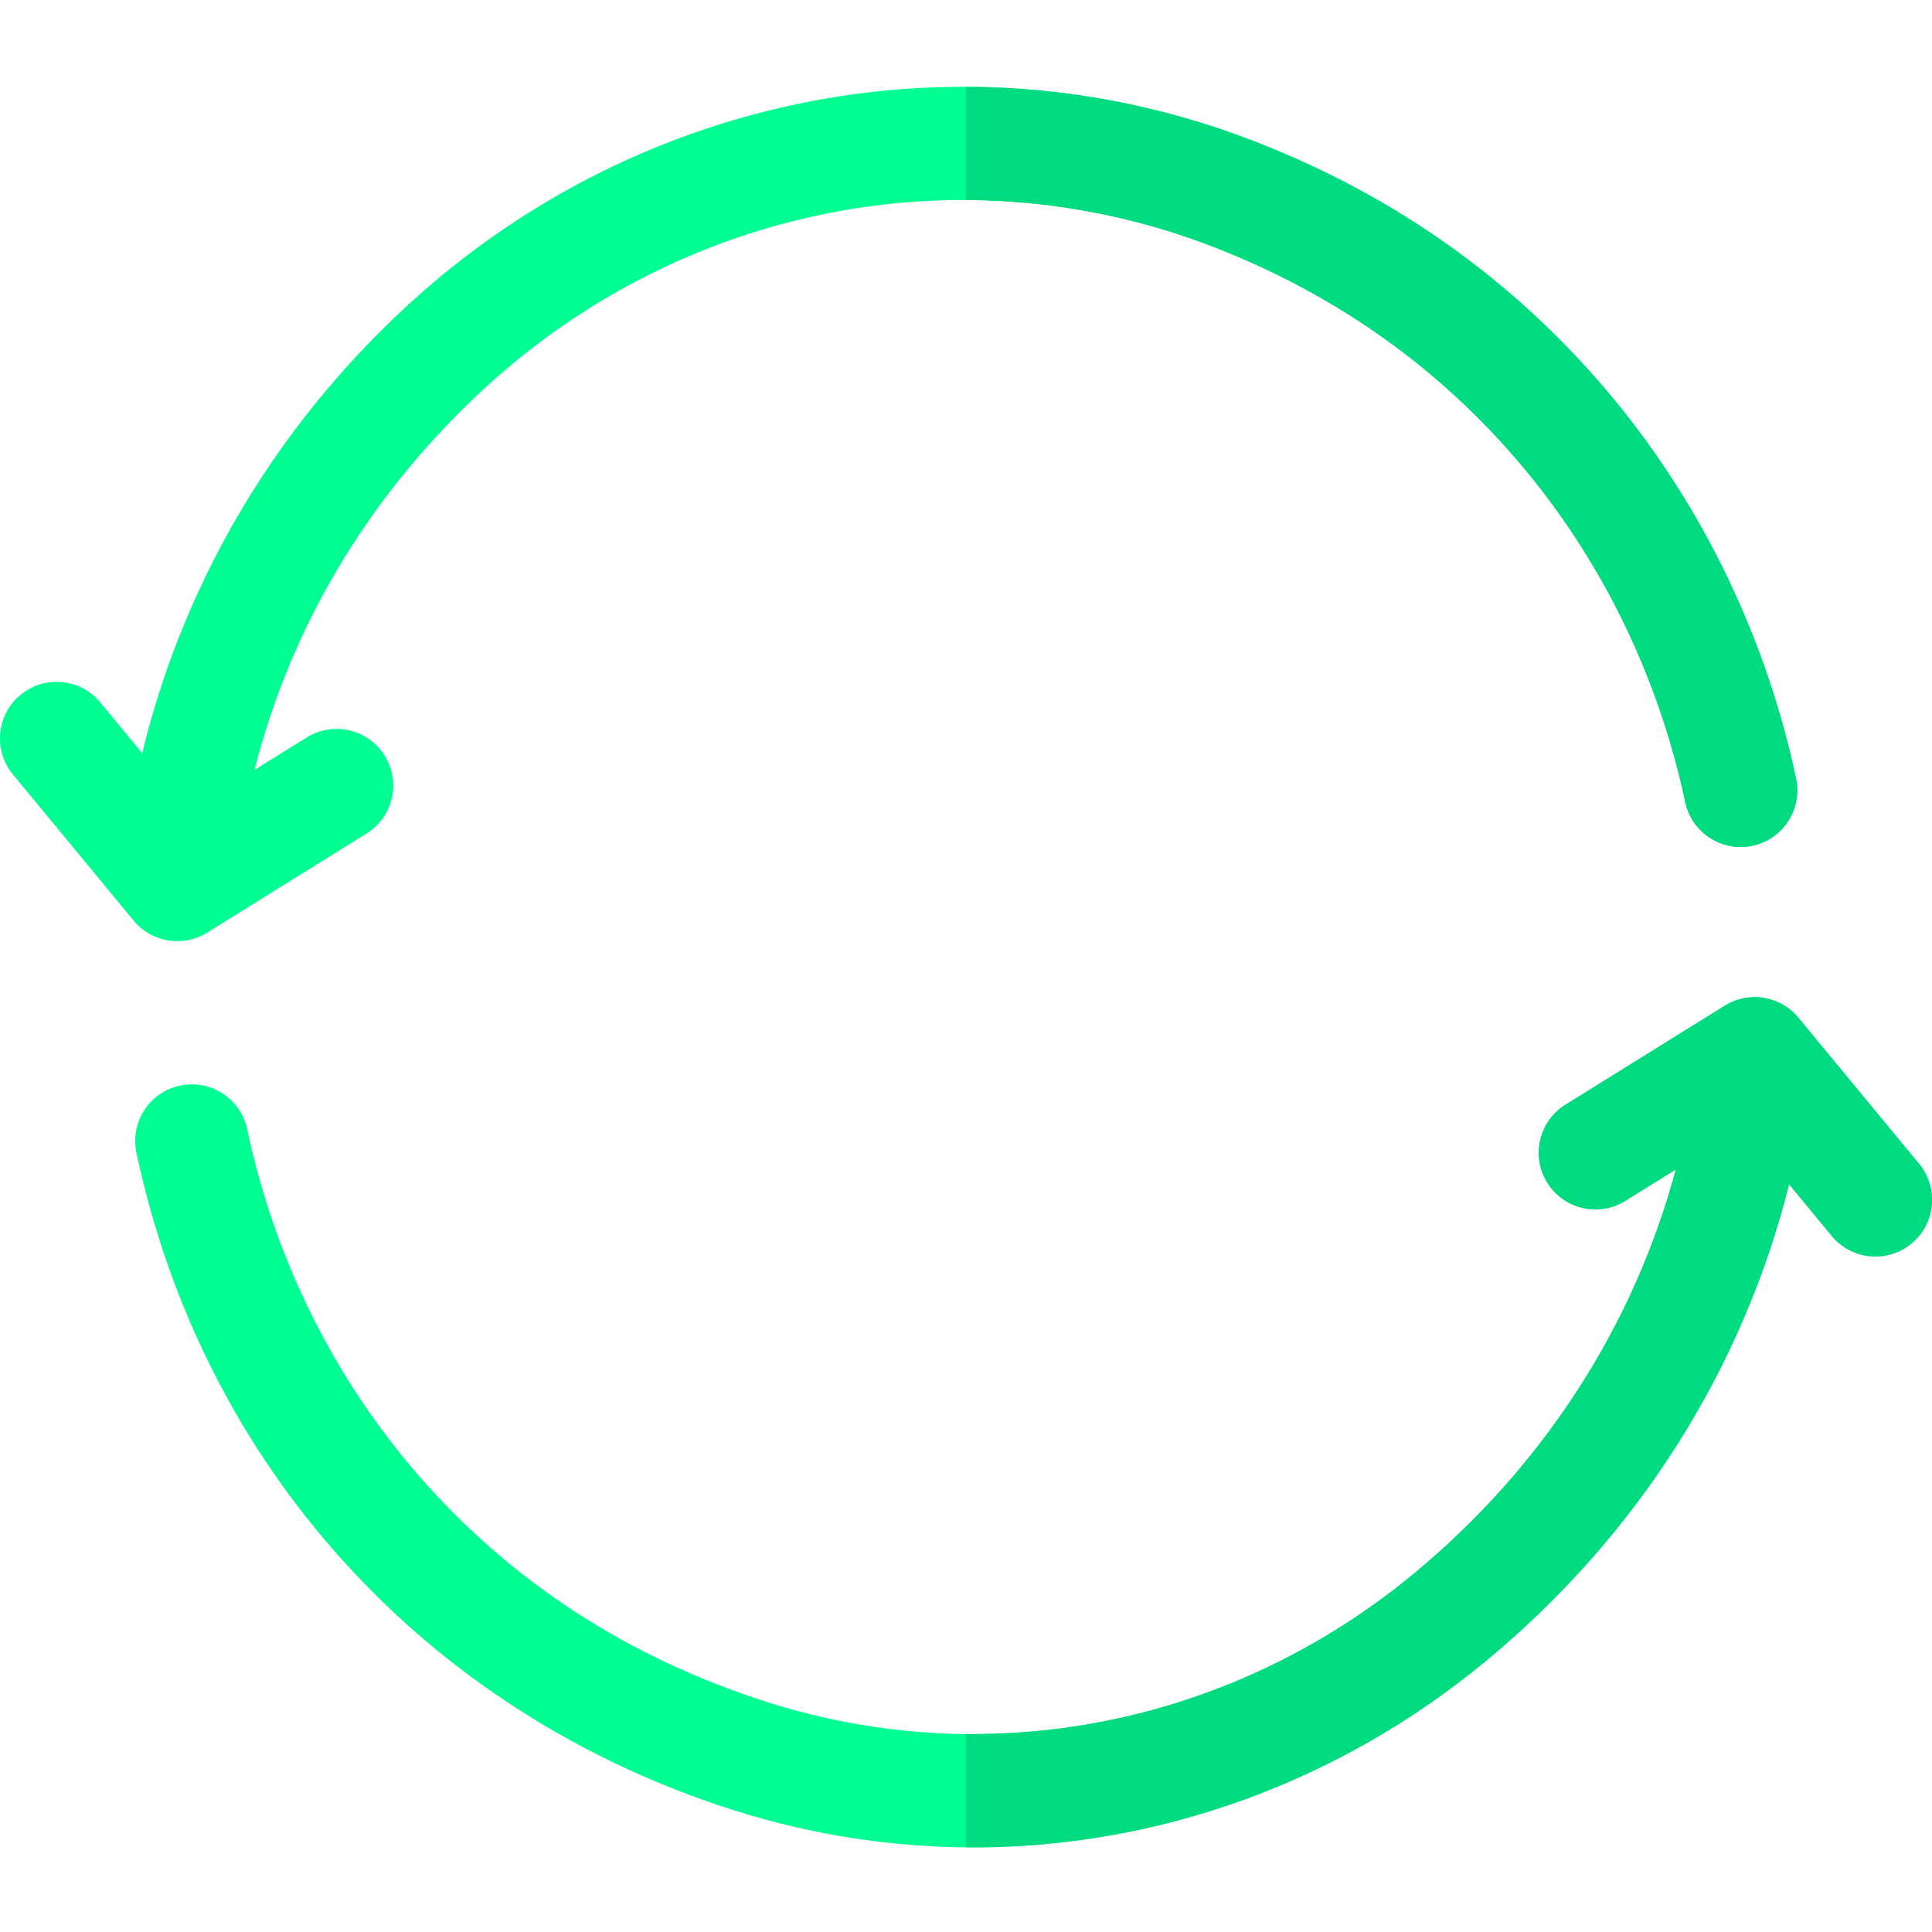
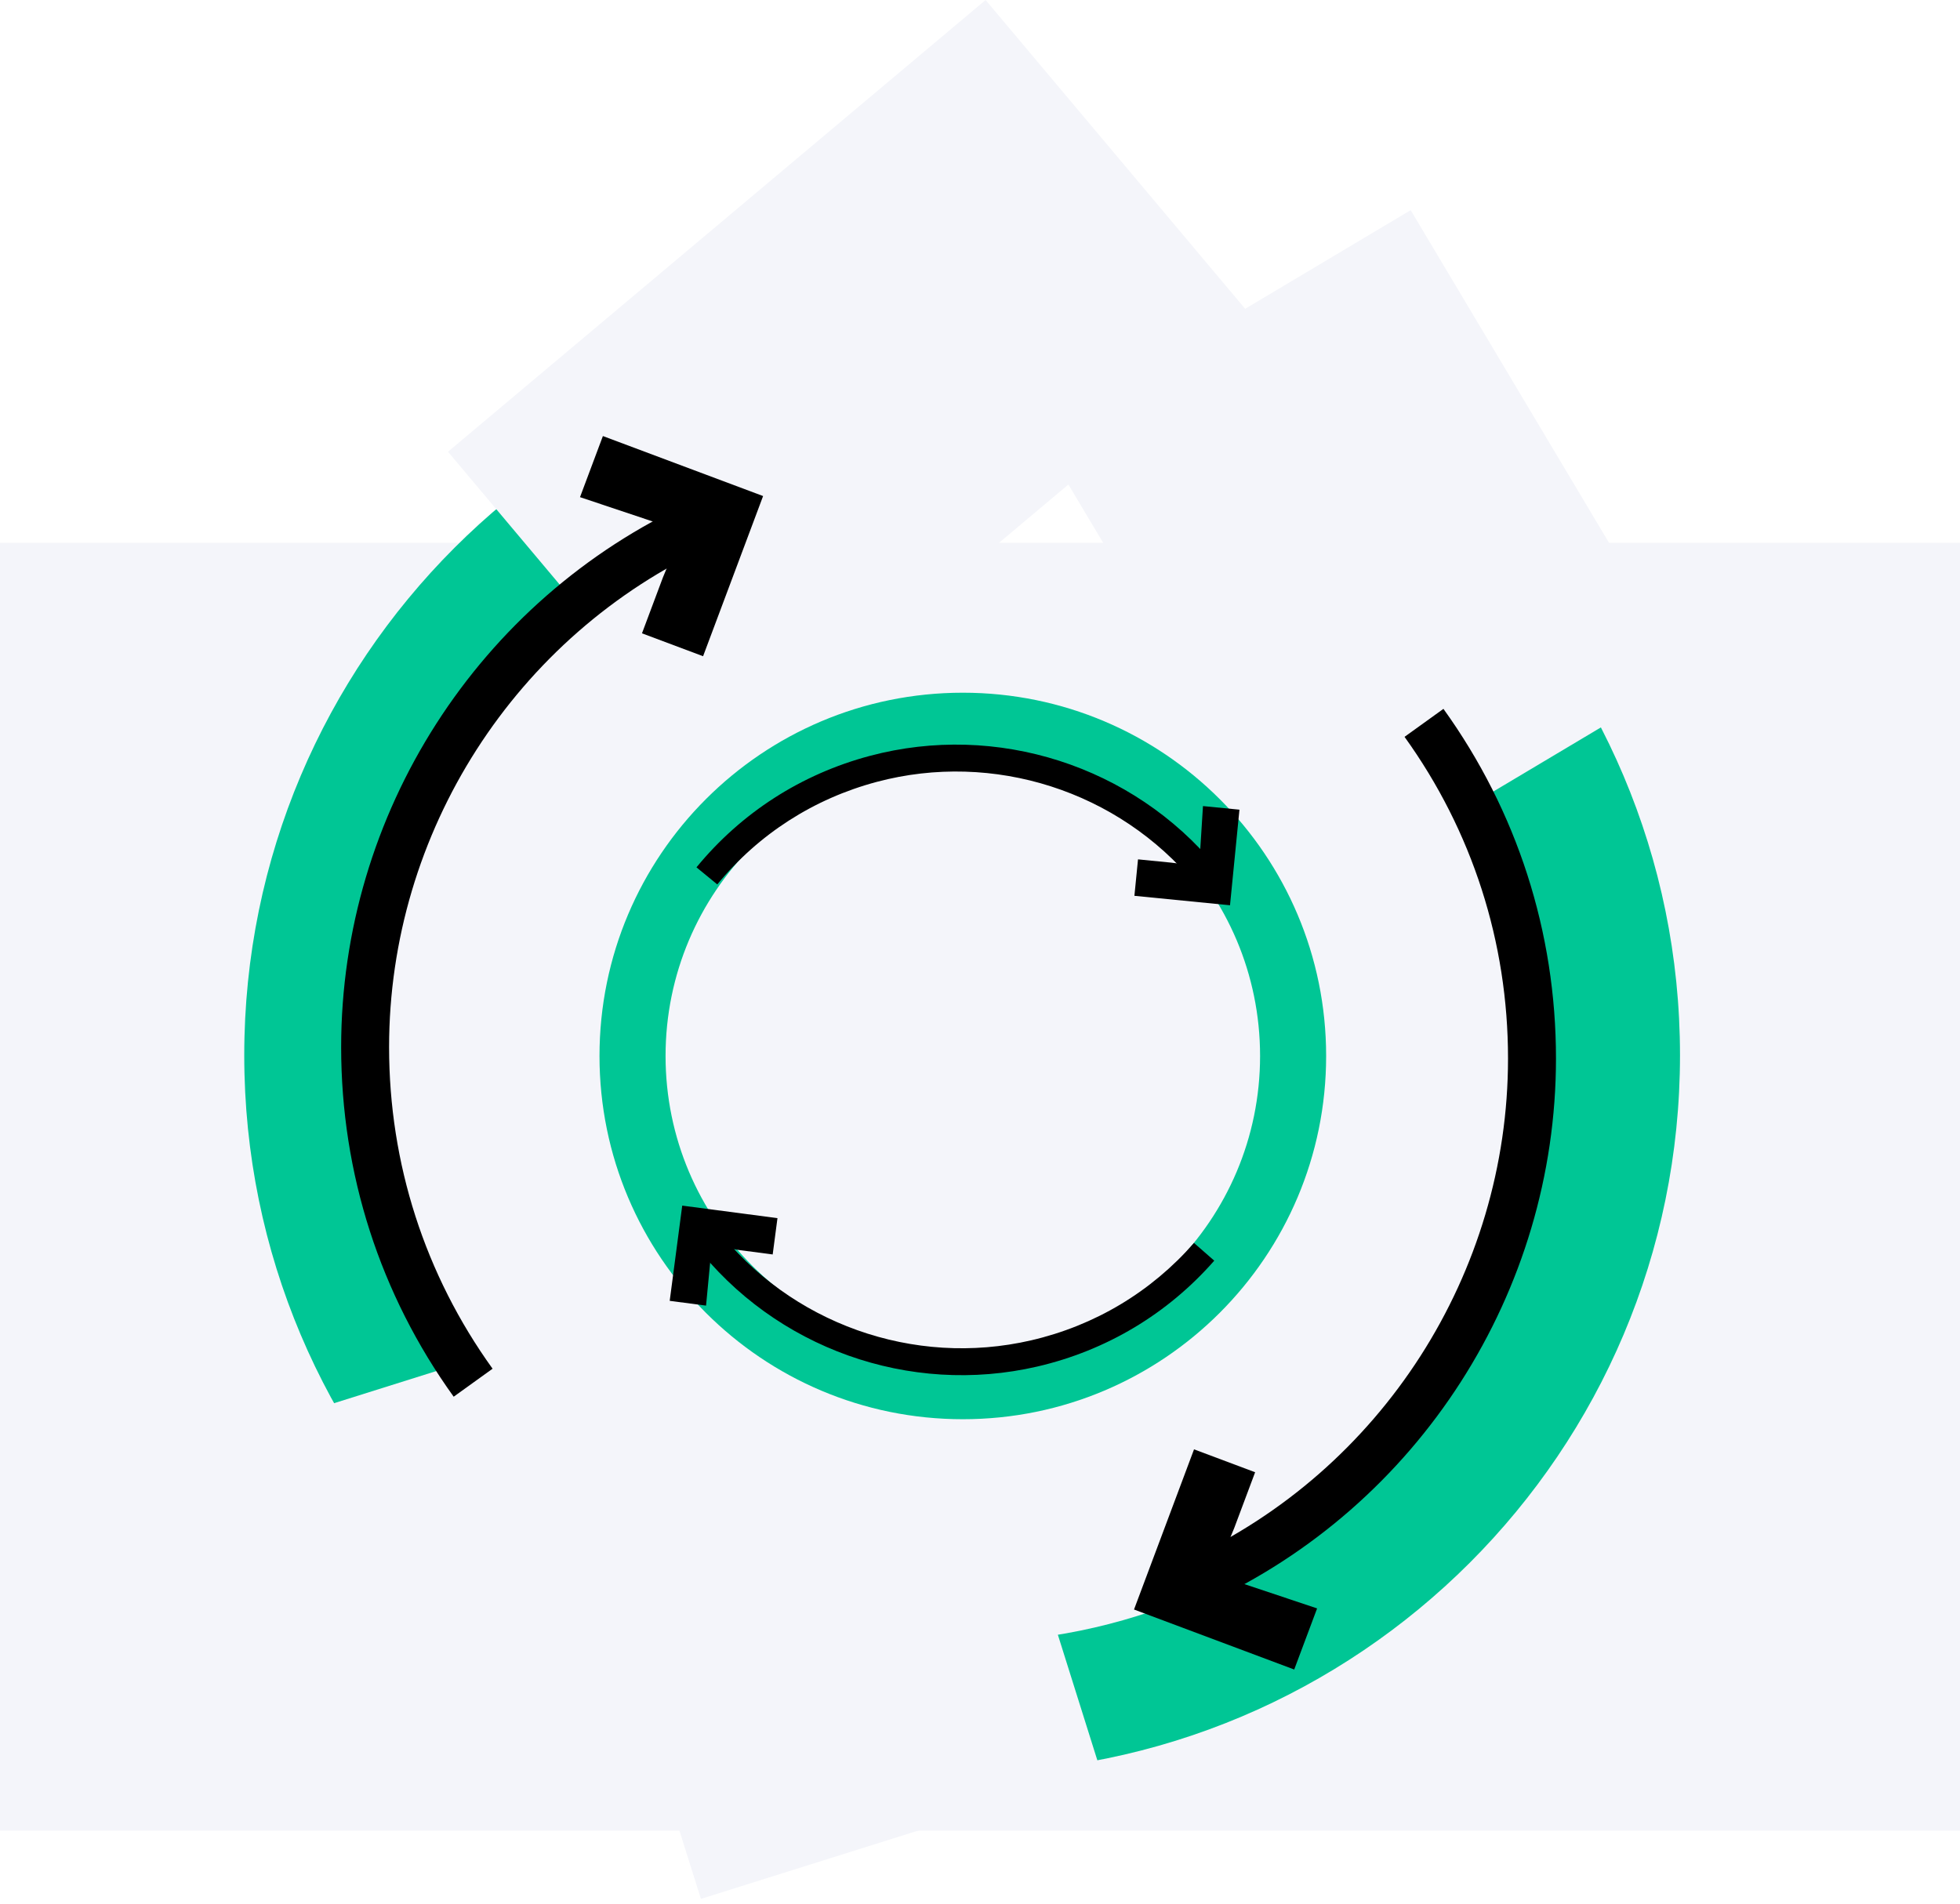
- <svg xmlns="http://www.w3.org/2000/svg" height="511pt" viewBox="0 -22 511.999 511" width="511pt">
-   <path d="m508.562 285.926-31.98-38.723c-4.781-5.789-13.105-7.152-19.484-3.188l-42.227 26.25c-7.035 4.371-9.191 13.621-4.82 20.656 4.375 7.039 13.625 9.195 20.66 4.82l13.422-8.344c-11.145 41.469-35.125 78.734-69.469 107.152-48.438 40.082-112.543 52.785-171.469 33.98-36.633-11.688-67.566-31.758-91.941-59.648-22.66-25.918-38.477-57.773-45.746-92.125-1.719-8.102-9.68-13.285-17.781-11.566-8.105 1.715-13.285 9.676-11.57 17.781 17.59 83.098 76.625 148.195 157.918 174.137 20.961 6.688 42.469 9.965 63.848 9.965 48.703 0 96.715-17.012 135.871-49.414 40.258-33.312 68.059-77.34 80.324-126.336l11.316 13.703c2.969 3.594 7.254 5.449 11.574 5.449 3.363 0 6.746-1.125 9.543-3.434 6.387-5.277 7.289-14.73 2.012-21.117zm0 0" fill="#00fe92" />
-   <path d="m46.992 226.918c2.715 0 5.457-.734 7.91-2.262l42.223-26.25c7.039-4.371 9.195-13.621 4.82-20.656-4.371-7.035-13.621-9.195-20.656-4.82l-13.844 8.602c9.582-37.566 29.535-71.359 58.703-99.023 25.926-24.586 57.867-41.289 92.383-48.305 34.523-7.02 70.109-4.023 102.898 8.664 33.172 12.832 61.172 32.902 83.215 59.652 20.602 24.996 35.117 55.273 41.977 87.555 1.723 8.102 9.688 13.277 17.789 11.555 8.105-1.723 13.277-9.688 11.555-17.793-7.855-36.977-24.516-71.691-48.168-100.395-25.359-30.773-57.504-53.84-95.543-68.555-38.148-14.758-79.543-18.242-119.703-10.082-40.02 8.137-77.039 27.48-107.043 55.934-21.547 20.438-38.844 44.086-51.402 70.297-7.09 14.793-12.57 30.203-16.422 46.066l-11.117-13.461c-5.277-6.387-14.73-7.289-21.117-2.012-6.387 5.273-7.289 14.73-2.016 21.117l31.984 38.723c2.941 3.566 7.227 5.449 11.574 5.449zm0 0" fill="#00fe92" />
-   <g fill="#00db7f">
-     <path d="m508.562 285.926-31.98-38.723c-4.781-5.789-13.105-7.152-19.484-3.188l-42.227 26.25c-7.035 4.371-9.191 13.621-4.82 20.656 4.375 7.039 13.625 9.195 20.66 4.82l13.422-8.344c-11.145 41.469-35.125 78.734-69.469 107.152-34.191 28.293-76.191 42.922-118.664 42.477v30.027c.641.008 1.277.02 1.918.02 48.703 0 96.715-17.012 135.871-49.414 40.258-33.312 68.059-77.34 80.324-126.336l11.32 13.703c2.965 3.594 7.254 5.449 11.574 5.449 3.363 0 6.746-1.125 9.543-3.434 6.387-5.277 7.289-14.73 2.012-21.117zm0 0" />
-     <path d="m404.645 102.523c20.602 24.996 35.117 55.273 41.977 87.555 1.723 8.102 9.688 13.277 17.789 11.551 8.105-1.719 13.277-9.684 11.555-17.789-7.855-36.977-24.516-71.695-48.168-100.398-25.359-30.773-57.504-53.836-95.543-68.551-24.477-9.469-50.289-14.289-76.254-14.379v30c22.281.09 44.43 4.23 65.43 12.355 33.172 12.836 61.172 32.906 83.215 59.656zm0 0" />
-   </g>
+ <svg xmlns="http://www.w3.org/2000/svg" width="105" height="102" viewBox="0 0 105 102" fill="none">
+   <rect y="29.085" width="105" height="69" fill="#F4F5FA" />
+   <path d="M51.543 18.085C30.304 18.085 13.085 35.304 13.085 56.543C13.085 77.781 30.304 95 51.543 95C72.781 95 90 77.781 90 56.543C90 35.304 72.781 18.085 51.543 18.085ZM51.543 88.008C34.165 88.008 20.078 73.92 20.078 56.543C20.078 39.165 34.165 25.078 51.543 25.078C68.92 25.078 83.008 39.165 83.008 56.543C83.008 73.92 68.92 88.008 51.543 88.008Z" fill="#00C695" />
+   <path d="M51.579 37.116C40.83 37.116 32.116 45.831 32.116 56.58C32.116 67.329 40.83 76.043 51.579 76.043C62.328 76.043 71.043 67.329 71.043 56.58C71.043 45.831 62.328 37.116 51.579 37.116ZM51.579 72.504C42.785 72.504 35.655 65.374 35.655 56.58C35.655 47.785 42.785 40.655 51.579 40.655C60.374 40.655 67.504 47.785 67.504 56.58C67.504 65.374 60.374 72.504 51.579 72.504Z" fill="#00C695" />
+   <path d="M65.049 67.548C62.55 70.4 59.271 72.362 55.567 73.221C48.722 74.807 41.523 72.238 37.225 66.678L38.366 65.796C42.32 70.912 48.944 73.275 55.241 71.816C58.65 71.026 61.666 69.222 63.964 66.598L65.049 67.548Z" fill="black" />
+   <path d="M39.615 66.981L38.131 66.735L37.824 69.956L35.877 69.7L36.548 64.598L41.65 65.269L41.394 67.215L39.615 66.981Z" fill="black" />
+   <path d="M37.311 46.473C39.717 43.542 42.931 41.476 46.606 40.499C53.396 38.693 60.674 41.028 65.148 46.447L64.037 47.365C59.92 42.379 53.223 40.231 46.976 41.892C43.595 42.792 40.638 44.692 38.426 47.388L37.311 46.473Z" fill="black" />
+   <path d="M62.751 46.222L64.242 46.419L64.445 43.19L66.399 43.383L65.893 48.505L60.772 47.999L60.965 46.045L62.751 46.222Z" fill="black" />
+   <rect x="52.8" width="22.728" height="37.62" transform="rotate(49.9551 52.7998 0)" fill="#F4F5FA" />
+   <rect x="75.572" y="11.261" width="29.023" height="23.277" transform="rotate(59.1986 75.5723 11.2607)" fill="#F4F5FA" />
+   <rect x="54.187" y="79.691" width="16.047" height="22.487" transform="rotate(72.5474 54.1873 79.6914)" fill="#F4F5FA" />
+   <rect x="34.059" y="70.103" width="19.809" height="26.268" transform="rotate(72.5474 34.0588 70.1029)" fill="#F4F5FA" />
+   <path d="M35.513 30.941L36.536 28.466L31.072 26.638L32.298 23.364L40.88 26.579L37.665 35.161L34.392 33.934L35.513 30.941Z" fill="black" />
+   <path d="M24.304 74.837C20.361 69.355 18.276 62.879 18.276 56.107C18.276 43.595 25.625 32.137 36.999 26.918L38.07 29.251C27.605 34.054 20.844 44.596 20.844 56.107C20.844 62.338 22.761 68.296 26.388 73.337L24.304 74.837Z" fill="black" />
+   <path d="M77.327 37.981C81.27 43.463 83.356 49.94 83.356 56.712C83.356 69.223 76.006 80.681 64.632 85.9L63.561 83.567C74.026 78.764 80.787 68.222 80.787 56.712C80.787 50.48 78.87 44.522 75.243 39.481L77.327 37.981Z" fill="black" />
+   <path d="M66.118 81.877L65.095 84.352L70.559 86.18L69.333 89.454L60.751 86.239L63.966 77.657L67.239 78.884L66.118 81.877Z" fill="black" />
</svg>
